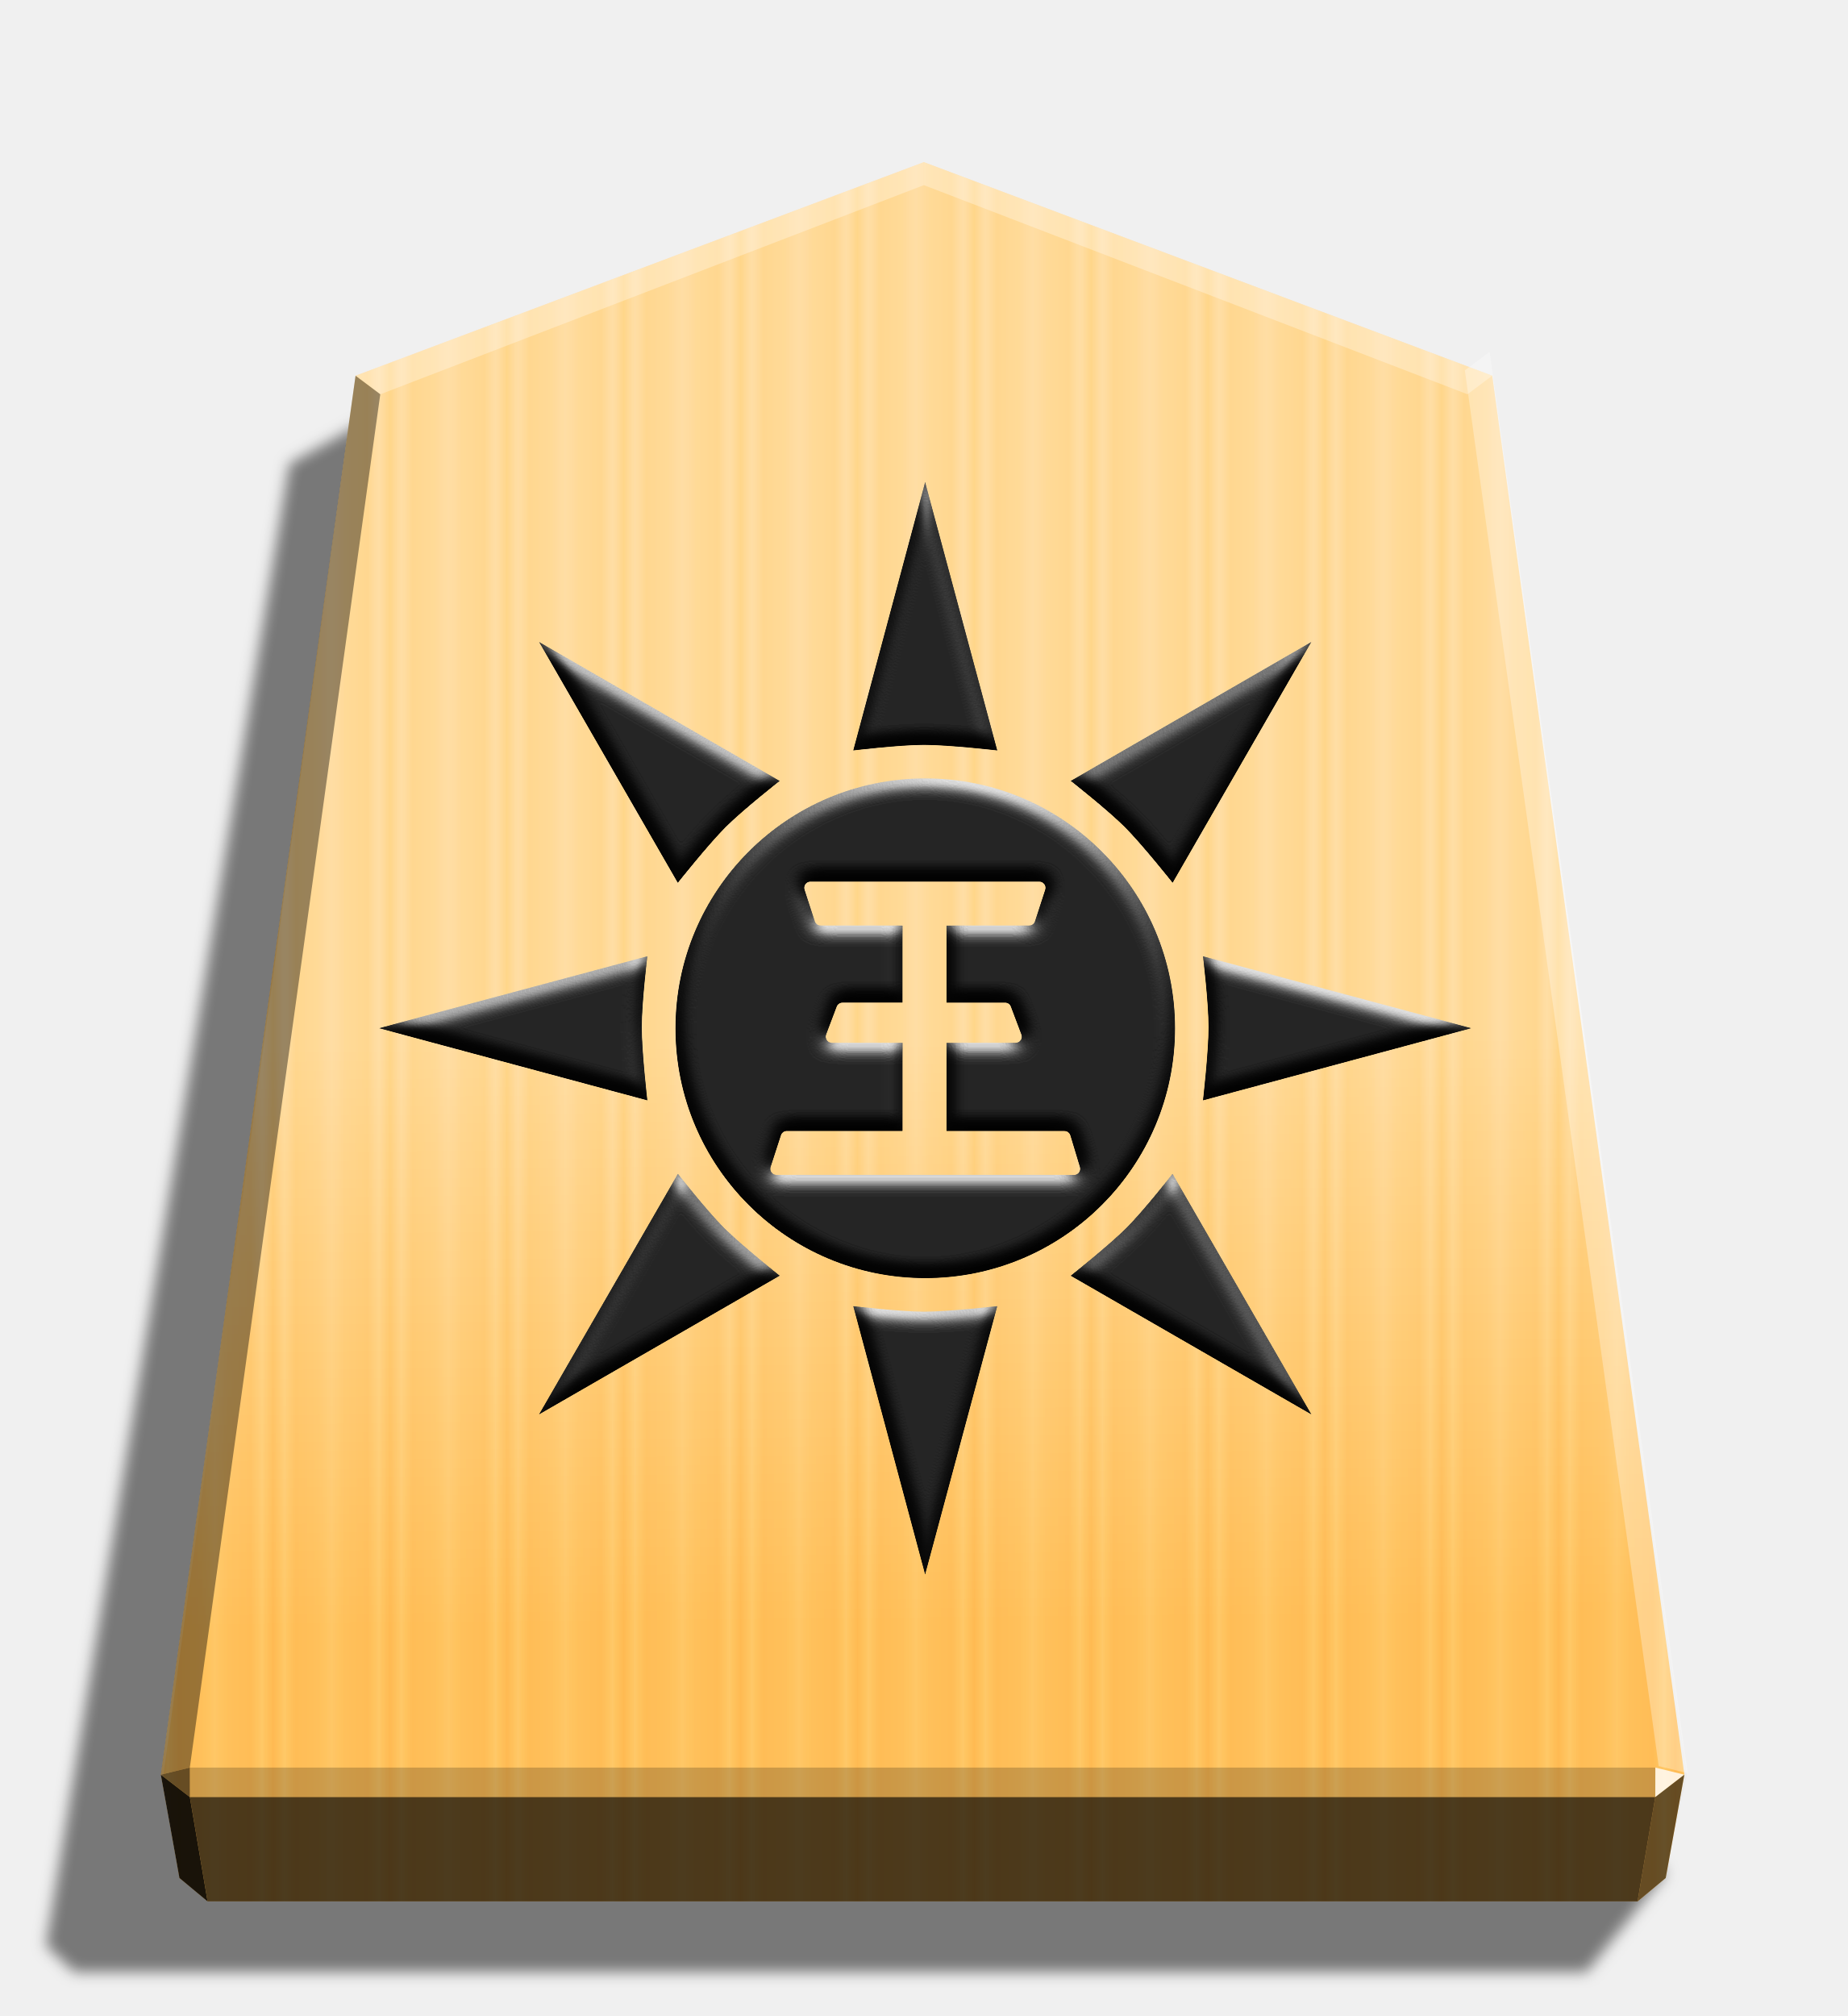
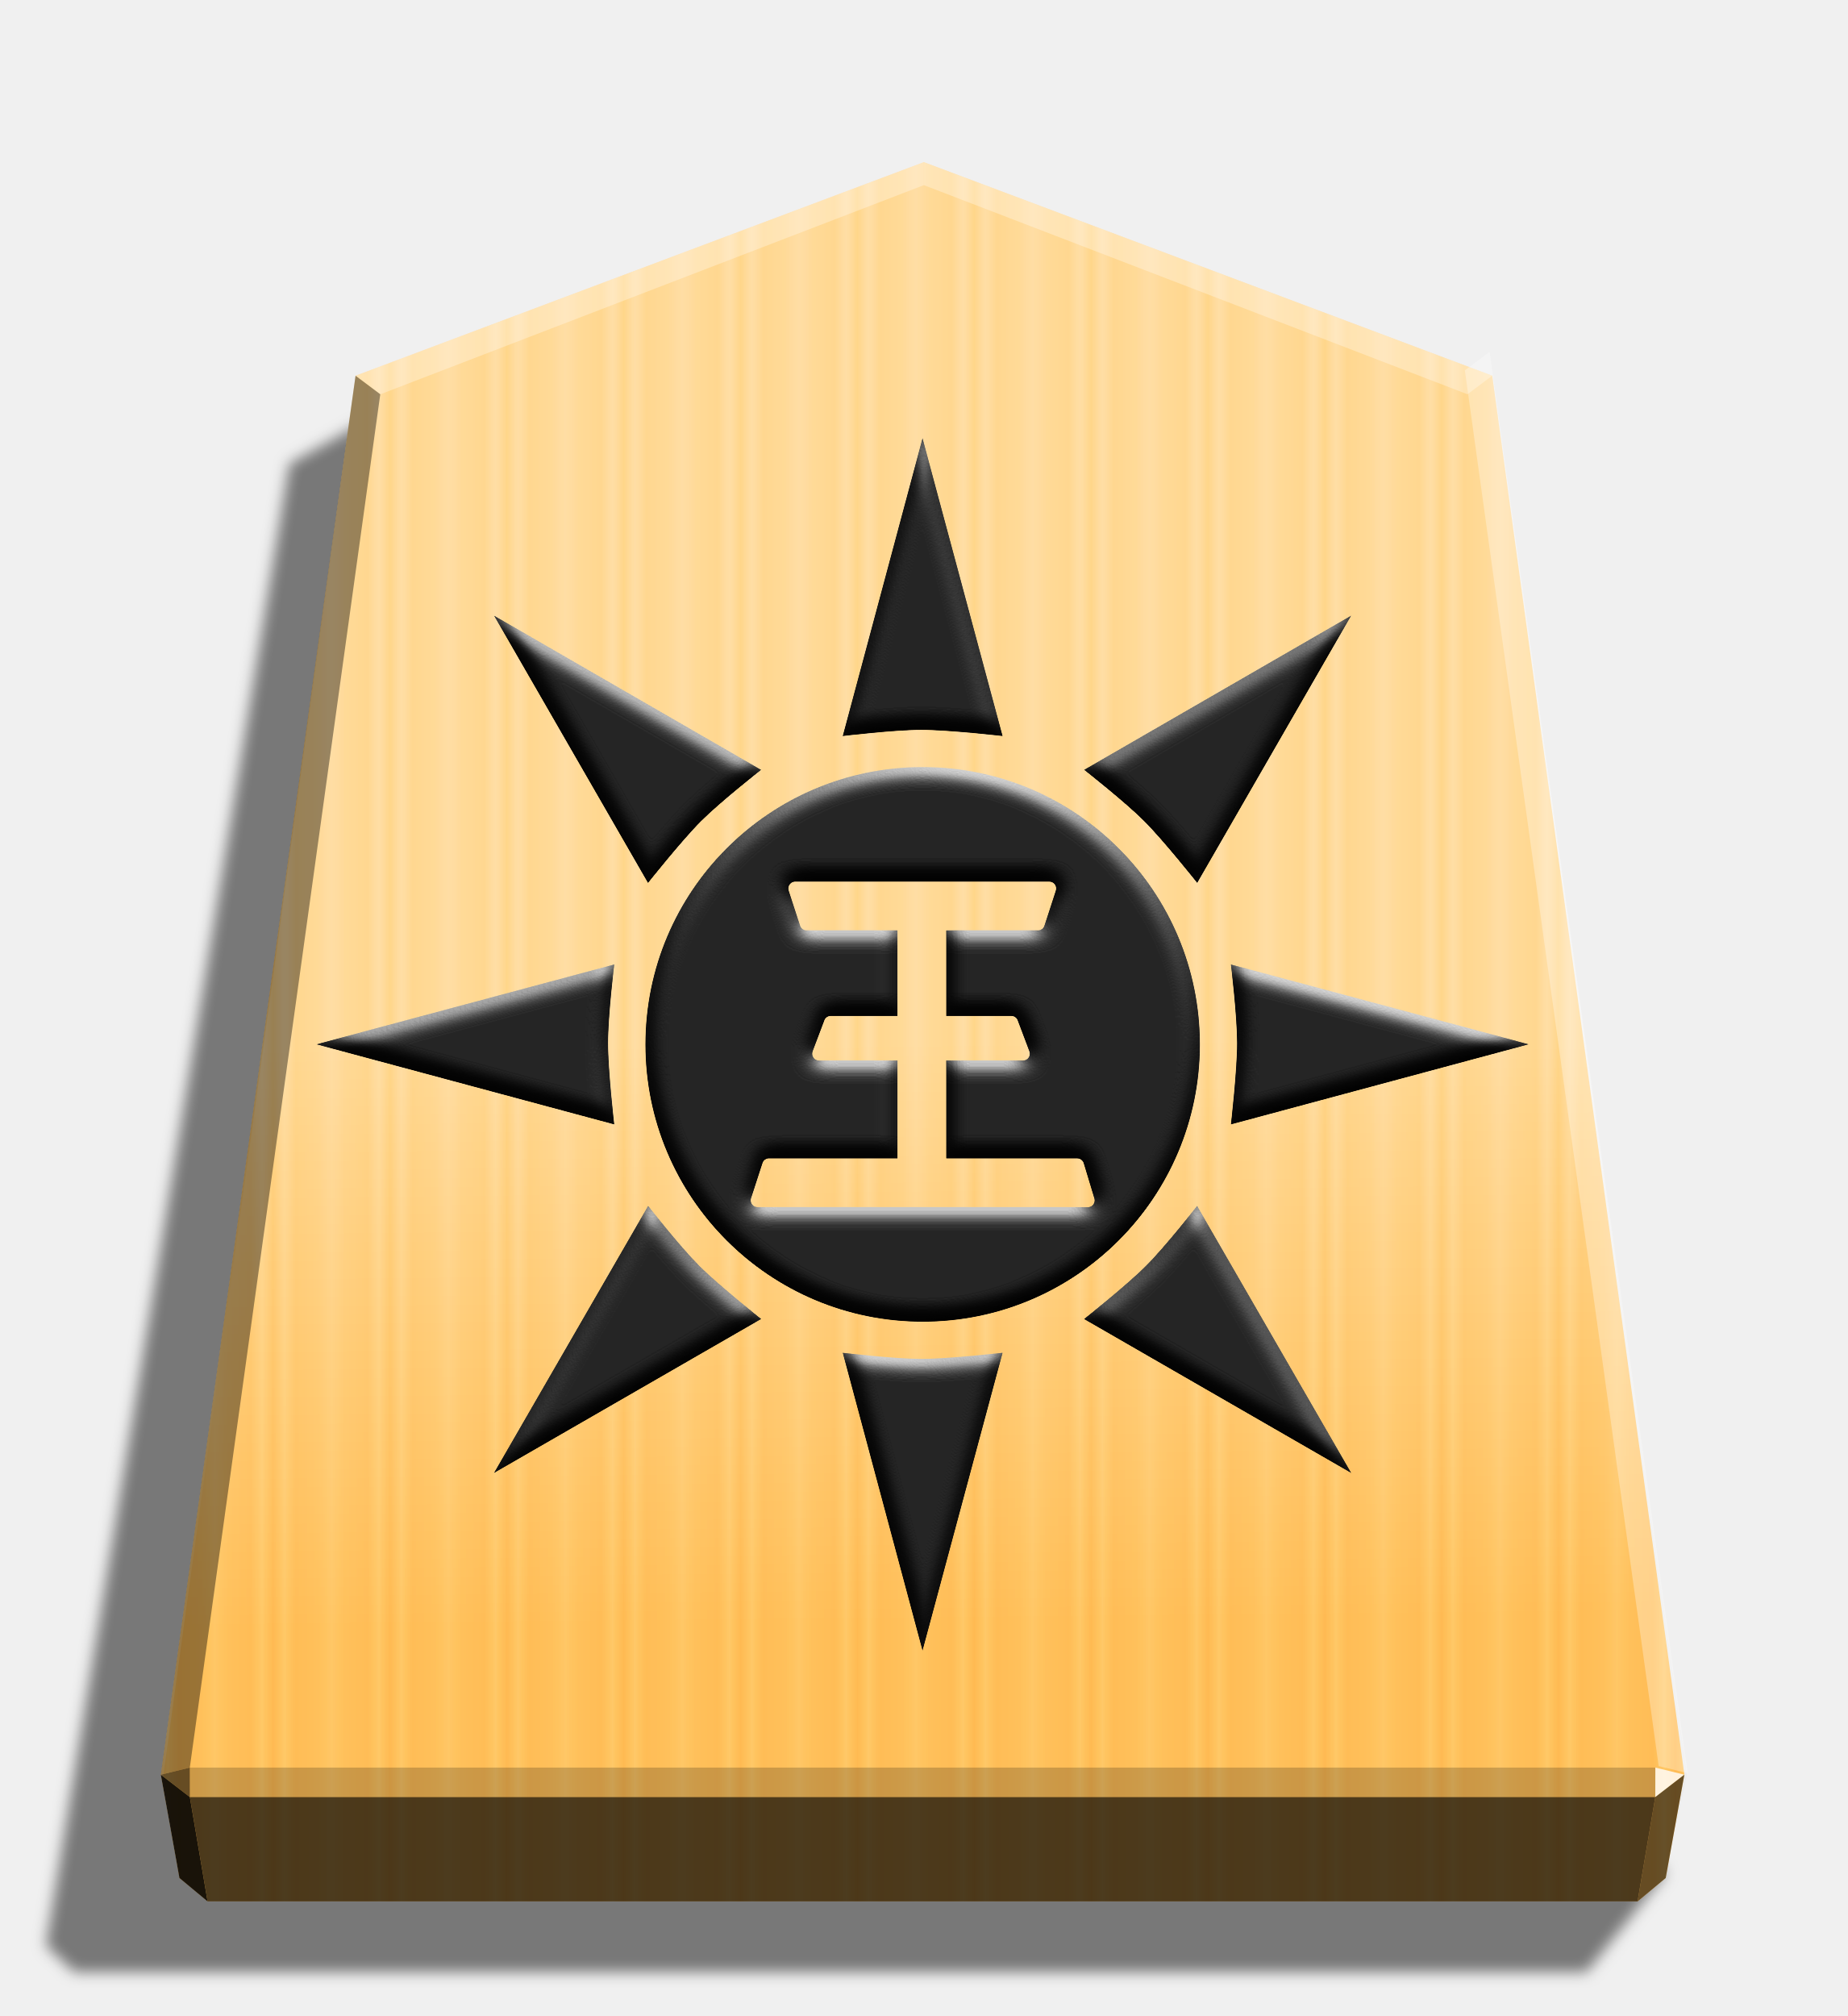
<svg xmlns="http://www.w3.org/2000/svg" width="498.898" height="544.252" viewBox="0 0 1320 1440" version="1.1" id="svg18291">
  <style id="style18192">.B{color-interpolation-filters:sRGB}.C{fill-opacity:.98}</style>
  <defs id="defs18229">
    <linearGradient id="A" x1="236.943" y1="670.458" x2="278.677" y2="670.458" spreadMethod="reflect" gradientUnits="userSpaceOnUse">
      <stop offset="0" stop-color="#ffd285" id="stop18194" />
      <stop offset=".232" stop-color="#ffcd79" id="stop18196" />
      <stop offset=".616" stop-color="#ffca73" id="stop18198" />
      <stop offset=".808" stop-color="#ffd386" id="stop18200" />
      <stop offset="1" stop-color="#ffc86e" id="stop18202" />
    </linearGradient>
    <linearGradient id="B" x1="660" y1="115.844" x2="670.254" y2="1157.469" gradientUnits="userSpaceOnUse">
      <stop offset=".604" stop-color="#fff" id="stop18205" />
      <stop offset="1" id="stop18207" />
    </linearGradient>
    <filter id="C" x="-0.01" y="-0.011" width="1.02" height="1.021" class="B">
      <feGaussianBlur stdDeviation="2.441" id="feGaussianBlur18210" />
-     </filter>
-     <filter style="color-interpolation-filters:sRGB;" id="filter26662" x="-0.04" y="-0.032" width="1.081" height="1.064">
-       <feGaussianBlur stdDeviation="6" in="SourceGraphic" result="result0" id="feGaussianBlur26644" />
-       <feDiffuseLighting lighting-color="rgb(255,255,255)" diffuseConstant="1" surfaceScale="4" result="result5" id="feDiffuseLighting26648">
-         <feDistantLight elevation="45" azimuth="235" id="feDistantLight26646" />
-       </feDiffuseLighting>
-       <feComposite k1="1.4" in2="SourceGraphic" in="result5" result="fbSourceGraphic" operator="arithmetic" id="feComposite26650" />
-       <feGaussianBlur result="result0" in="fbSourceGraphic" stdDeviation="6" id="feGaussianBlur26652" />
-       <feSpecularLighting specularExponent="25" specularConstant="1" surfaceScale="4" lighting-color="rgb(255,255,255)" result="result1" in="result0" id="feSpecularLighting26656">
-         <feDistantLight azimuth="235" elevation="45" id="feDistantLight26654" />
-       </feSpecularLighting>
-       <feComposite k3="1" k2="1" operator="arithmetic" in="fbSourceGraphic" in2="result1" result="result4" id="feComposite26658" />
-       <feComposite operator="in" result="result2" in2="SourceGraphic" in="result4" id="feComposite26660" />
-     </filter>
-     <filter style="color-interpolation-filters:sRGB;" id="filter27470" x="-0.042" y="-0.033" width="1.083" height="1.067">
-       <feGaussianBlur stdDeviation="6" in="SourceGraphic" result="result0" id="feGaussianBlur27452" />
-       <feDiffuseLighting lighting-color="rgb(255,255,255)" diffuseConstant="1" surfaceScale="4" result="result5" id="feDiffuseLighting27456">
-         <feDistantLight elevation="45" azimuth="235" id="feDistantLight27454" />
-       </feDiffuseLighting>
-       <feComposite k1="1.4" in2="SourceGraphic" in="result5" result="fbSourceGraphic" operator="arithmetic" id="feComposite27458" />
-       <feGaussianBlur result="result0" in="fbSourceGraphic" stdDeviation="6" id="feGaussianBlur27460" />
-       <feSpecularLighting specularExponent="25" specularConstant="1" surfaceScale="4" lighting-color="rgb(255,255,255)" result="result1" in="result0" id="feSpecularLighting27464">
-         <feDistantLight azimuth="235" elevation="45" id="feDistantLight27462" />
-       </feSpecularLighting>
-       <feComposite k3="1" k2="1" operator="arithmetic" in="fbSourceGraphic" in2="result1" result="result4" id="feComposite27466" />
-       <feComposite operator="in" result="result2" in2="SourceGraphic" in="result4" id="feComposite27468" />
    </filter>
    <filter style="color-interpolation-filters:sRGB;" id="filter28288" x="-0.037" y="-0.037" width="1.074" height="1.074">
      <feGaussianBlur stdDeviation="6" in="SourceGraphic" result="result0" id="feGaussianBlur28270" />
      <feDiffuseLighting lighting-color="rgb(255,255,255)" diffuseConstant="1" surfaceScale="4" result="result5" id="feDiffuseLighting28274">
        <feDistantLight elevation="45" azimuth="235" id="feDistantLight28272" />
      </feDiffuseLighting>
      <feComposite k1="1.4" in2="SourceGraphic" in="result5" result="fbSourceGraphic" operator="arithmetic" id="feComposite28276" />
      <feGaussianBlur result="result0" in="fbSourceGraphic" stdDeviation="6" id="feGaussianBlur28278" />
      <feSpecularLighting specularExponent="25" specularConstant="1" surfaceScale="4" lighting-color="rgb(255,255,255)" result="result1" in="result0" id="feSpecularLighting28282">
        <feDistantLight azimuth="280" elevation="45" id="feDistantLight28280" />
      </feSpecularLighting>
      <feComposite k3="1" k2="1" operator="arithmetic" in="fbSourceGraphic" in2="result1" result="result4" id="feComposite28284" />
      <feComposite operator="in" result="result2" in2="SourceGraphic" in="result4" id="feComposite28286" />
    </filter>
  </defs>
  <path style="mix-blend-mode:multiply" d="M-2765.718 268.206l28.198 35.189h538.751l10.087-9.413-86.673-527.828-31.462-17.601z" transform="matrix(-2.0051 0 0 2.0051 -4355.682 800.2712)" opacity=".5" filter="url(#C)" id="path18231" />
  <path d="M660 115.844L254.043 268.378l-139.111 999.236 13.312 73.804 20.099 16.718H1169.89l20.099-16.718 13.312-73.804-137.282-999.246z" fill="url(#A)" id="path18233" />
  <path d="M660 115.844L253.994 268.369l-137.243 999.246 11.442 73.812 20.099 16.719h1021.563l20.134-16.728 15.13-73.802-139.1-999.248z" opacity=".25" fill="url(#B)" style="mix-blend-mode:overlay" id="path18235" />
  <path d="M1182.559 1262.571l-.043 21.064 20.75-16.013-20.707-5.052z" opacity=".8" fill="#fff" id="path18237" />
  <path d="M1203.266 1267.622l-20.75 16.013-12.661 74.512 20.099-16.719 13.312-73.805z" opacity=".6" id="path18239" />
  <g fill="#fff" id="g18247">
    <path d="M254.044 268.378l17.664 13.248 388.293-149.381v-16.402z" opacity=".3" id="path18241" />
    <path d="M1066.019 268.368l-17.664 13.248L660 132.246v-16.402z" opacity=".3" id="path18243" />
    <path d="M1064.146 251.267l-17.664 13.248 138.452 996.966 20.707 5.052z" opacity=".3" id="path18245" />
  </g>
  <path d="M253.994 268.369l17.664 13.248-136.07 980.953-20.707 5.052z" opacity=".4" id="path18249" />
  <path d="M114.881 1267.622l20.75 16.013 12.661 74.512-20.099-16.719-13.312-73.805z" opacity=".9" id="path18251" />
  <path d="M135.588 1262.571l.043 21.064-20.75-16.013 20.707-5.052z" opacity=".6" id="path18253" />
  <path d="M135.588 1262.571h1046.971l-.043 21.064H135.631z" opacity=".2" id="path18255" />
  <path d="M1182.516 1283.635l-12.661 74.512H148.292l-12.661-74.512z" opacity=".7" id="path18257" />
-   <path id="path27925" style="fill:#020202;fill-opacity:1;stroke:none;stroke-width:18.075;stroke-linecap:round;stroke-linejoin:round;stroke-dasharray:none;paint-order:stroke fill markers;filter:url(#filter28288)" d="M 660.909,344.193 609.486,536.083 c 0,0 33.023,-3.983 50.622,-3.99 17.658,-0.01 52.4,3.99 52.4,3.99 z m 276.009,114.251 -172.046,99.327 c 6e-4,-5.1e-4 26.169,20.536 38.618,32.975 12.492,12.479 34.225,39.874 34.225,39.874 z m -551.904,0.026 99.198,172.175 c 0,0 21.74,-27.394 34.231,-39.873 12.448,-12.438 38.617,-32.975 38.618,-32.975 z M 660.997,556.01 A 178.488,178.488 0 0 0 482.512,734.495 178.488,178.488 0 0 0 660.997,912.98 178.488,178.488 0 0 0 839.487,734.495 178.488,178.488 0 0 0 660.997,556.01 Z m -82.341,73.778 c 0.046,-0.003 0.093,0.002 0.14,0 0.1,-0.002 0.201,0.01 0.305,0.015 l 163.272,-0.015 c 3.079,-0.104 5.286,2.949 4.237,5.839 l -7.412,22.804 c -0.711,1.702 -2.413,2.751 -4.232,2.647 h -58.849 v 55.144 h 41.884 c 1.981,-0.035 3.716,1.245 4.237,3.157 l 7.404,19.627 c 1.067,2.916 -1.143,5.936 -4.232,5.824 h -49.299 v 63.081 h 84.299 c 1.981,-0.035 3.716,1.27 4.237,3.178 l 6.878,22.804 c 0.584,2.54 -1.143,4.983 -3.701,5.286 H 554.705 c -2.784,0 -4.846,-2.581 -4.232,-5.286 l 7.409,-22.804 c 0.457,-1.727 1.93,-2.979 3.706,-3.178 h 83.24 v -63.081 h -50.374 c -3.089,0.113 -5.296,-2.949 -4.237,-5.839 l 7.412,-19.611 c 0.508,-1.88 2.286,-3.198 4.252,-3.172 h 42.928 v -55.128 h -58.301 c -1.829,0.113 -3.548,-0.965 -4.252,-2.662 l -7.409,-22.789 c -0.991,-2.751 0.94,-5.664 3.808,-5.839 z m -116.132,53.222 -191.89,51.423 191.89,51.599 c 0,0 -4,-34.743 -3.99,-52.4 0.01,-17.6 3.99,-50.622 3.99,-50.622 z m 396.823,0 c 0,0 3.983,33.025 3.99,50.622 0.01,17.658 -3.99,52.4 -3.99,52.4 l 191.89,-51.599 z m -375.067,155.36 -99.332,172.046 172.175,-99.203 c 0,0 -27.394,-21.735 -39.873,-34.225 -12.438,-12.449 -32.97,-38.617 -32.969,-38.618 z m 353.374,0.026 c 5e-4,5e-4 -20.531,26.169 -32.97,38.618 -12.479,12.492 -39.873,34.225 -39.873,34.225 L 936.98,1010.442 Z m -228.167,94.511 51.423,191.89 51.599,-191.89 c 0,0 -34.743,4 -52.4,3.99 -17.6,-0.007 -50.622,-3.99 -50.622,-3.99 z" />
+   <path id="path27925" style="fill:#020202;fill-opacity:1;stroke:none;stroke-width:18.075;stroke-linecap:round;stroke-linejoin:round;stroke-dasharray:none;paint-order:stroke fill markers;filter:url(#filter28288)" d="M 660.909,344.193 609.486,536.083 c 0,0 33.023,-3.983 50.622,-3.99 17.658,-0.01 52.4,3.99 52.4,3.99 z m 276.009,114.251 -172.046,99.327 c 6e-4,-5.1e-4 26.169,20.536 38.618,32.975 12.492,12.479 34.225,39.874 34.225,39.874 z m -551.904,0.026 99.198,172.175 c 0,0 21.74,-27.394 34.231,-39.873 12.448,-12.438 38.617,-32.975 38.618,-32.975 z M 660.997,556.01 A 178.488,178.488 0 0 0 482.512,734.495 178.488,178.488 0 0 0 660.997,912.98 178.488,178.488 0 0 0 839.487,734.495 178.488,178.488 0 0 0 660.997,556.01 Z m -82.341,73.778 c 0.046,-0.003 0.093,0.002 0.14,0 0.1,-0.002 0.201,0.01 0.305,0.015 l 163.272,-0.015 c 3.079,-0.104 5.286,2.949 4.237,5.839 l -7.412,22.804 c -0.711,1.702 -2.413,2.751 -4.232,2.647 h -58.849 v 55.144 h 41.884 c 1.981,-0.035 3.716,1.245 4.237,3.157 l 7.404,19.627 c 1.067,2.916 -1.143,5.936 -4.232,5.824 h -49.299 v 63.081 h 84.299 c 1.981,-0.035 3.716,1.27 4.237,3.178 l 6.878,22.804 c 0.584,2.54 -1.143,4.983 -3.701,5.286 H 554.705 c -2.784,0 -4.846,-2.581 -4.232,-5.286 l 7.409,-22.804 c 0.457,-1.727 1.93,-2.979 3.706,-3.178 h 83.24 v -63.081 h -50.374 c -3.089,0.113 -5.296,-2.949 -4.237,-5.839 l 7.412,-19.611 c 0.508,-1.88 2.286,-3.198 4.252,-3.172 h 42.928 v -55.128 h -58.301 c -1.829,0.113 -3.548,-0.965 -4.252,-2.662 l -7.409,-22.789 c -0.991,-2.751 0.94,-5.664 3.808,-5.839 z m -116.132,53.222 -191.89,51.423 191.89,51.599 c 0,0 -4,-34.743 -3.99,-52.4 0.01,-17.6 3.99,-50.622 3.99,-50.622 z m 396.823,0 c 0,0 3.983,33.025 3.99,50.622 0.01,17.658 -3.99,52.4 -3.99,52.4 l 191.89,-51.599 z m -375.067,155.36 -99.332,172.046 172.175,-99.203 c 0,0 -27.394,-21.735 -39.873,-34.225 -12.438,-12.449 -32.97,-38.617 -32.969,-38.618 z m 353.374,0.026 c 5e-4,5e-4 -20.531,26.169 -32.97,38.618 -12.479,12.492 -39.873,34.225 -39.873,34.225 L 936.98,1010.442 Z m -228.167,94.511 51.423,191.89 51.599,-191.89 c 0,0 -34.743,4 -52.4,3.99 -17.6,-0.007 -50.622,-3.99 -50.622,-3.99 z" transform="matrix(1.109876,0,0,1.109876,-74.48254,-69.19114)" />
</svg>
